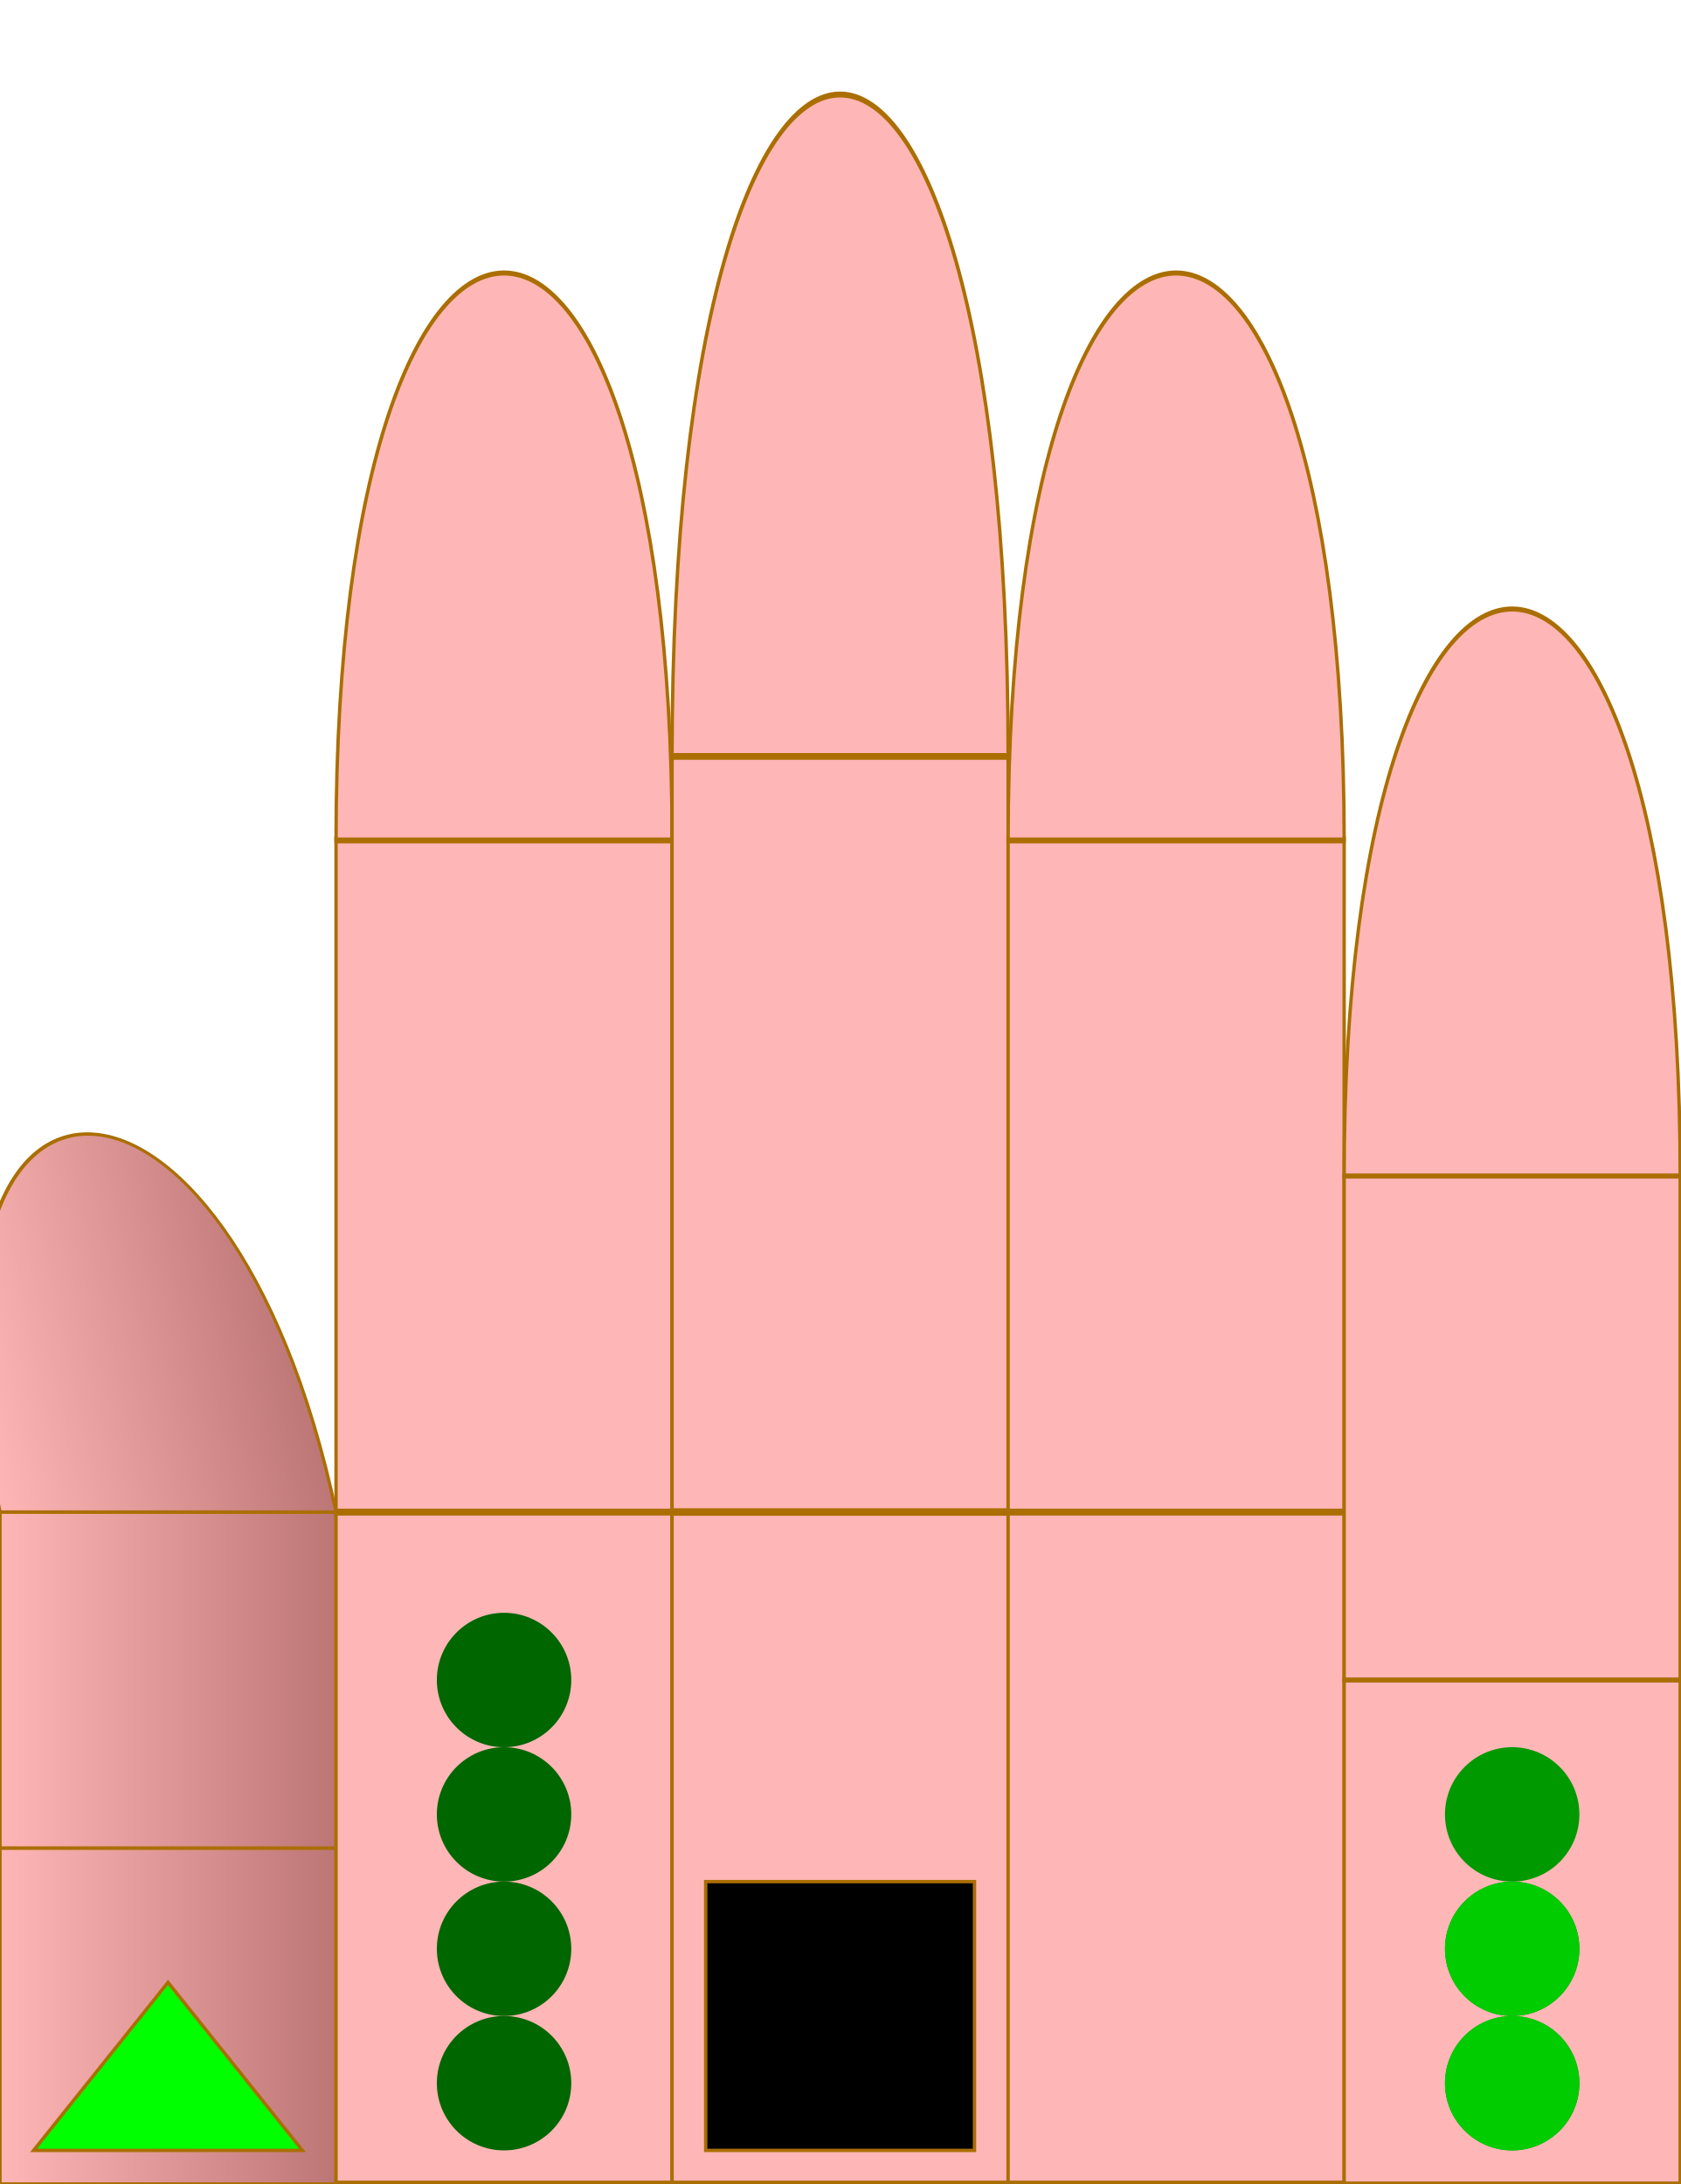
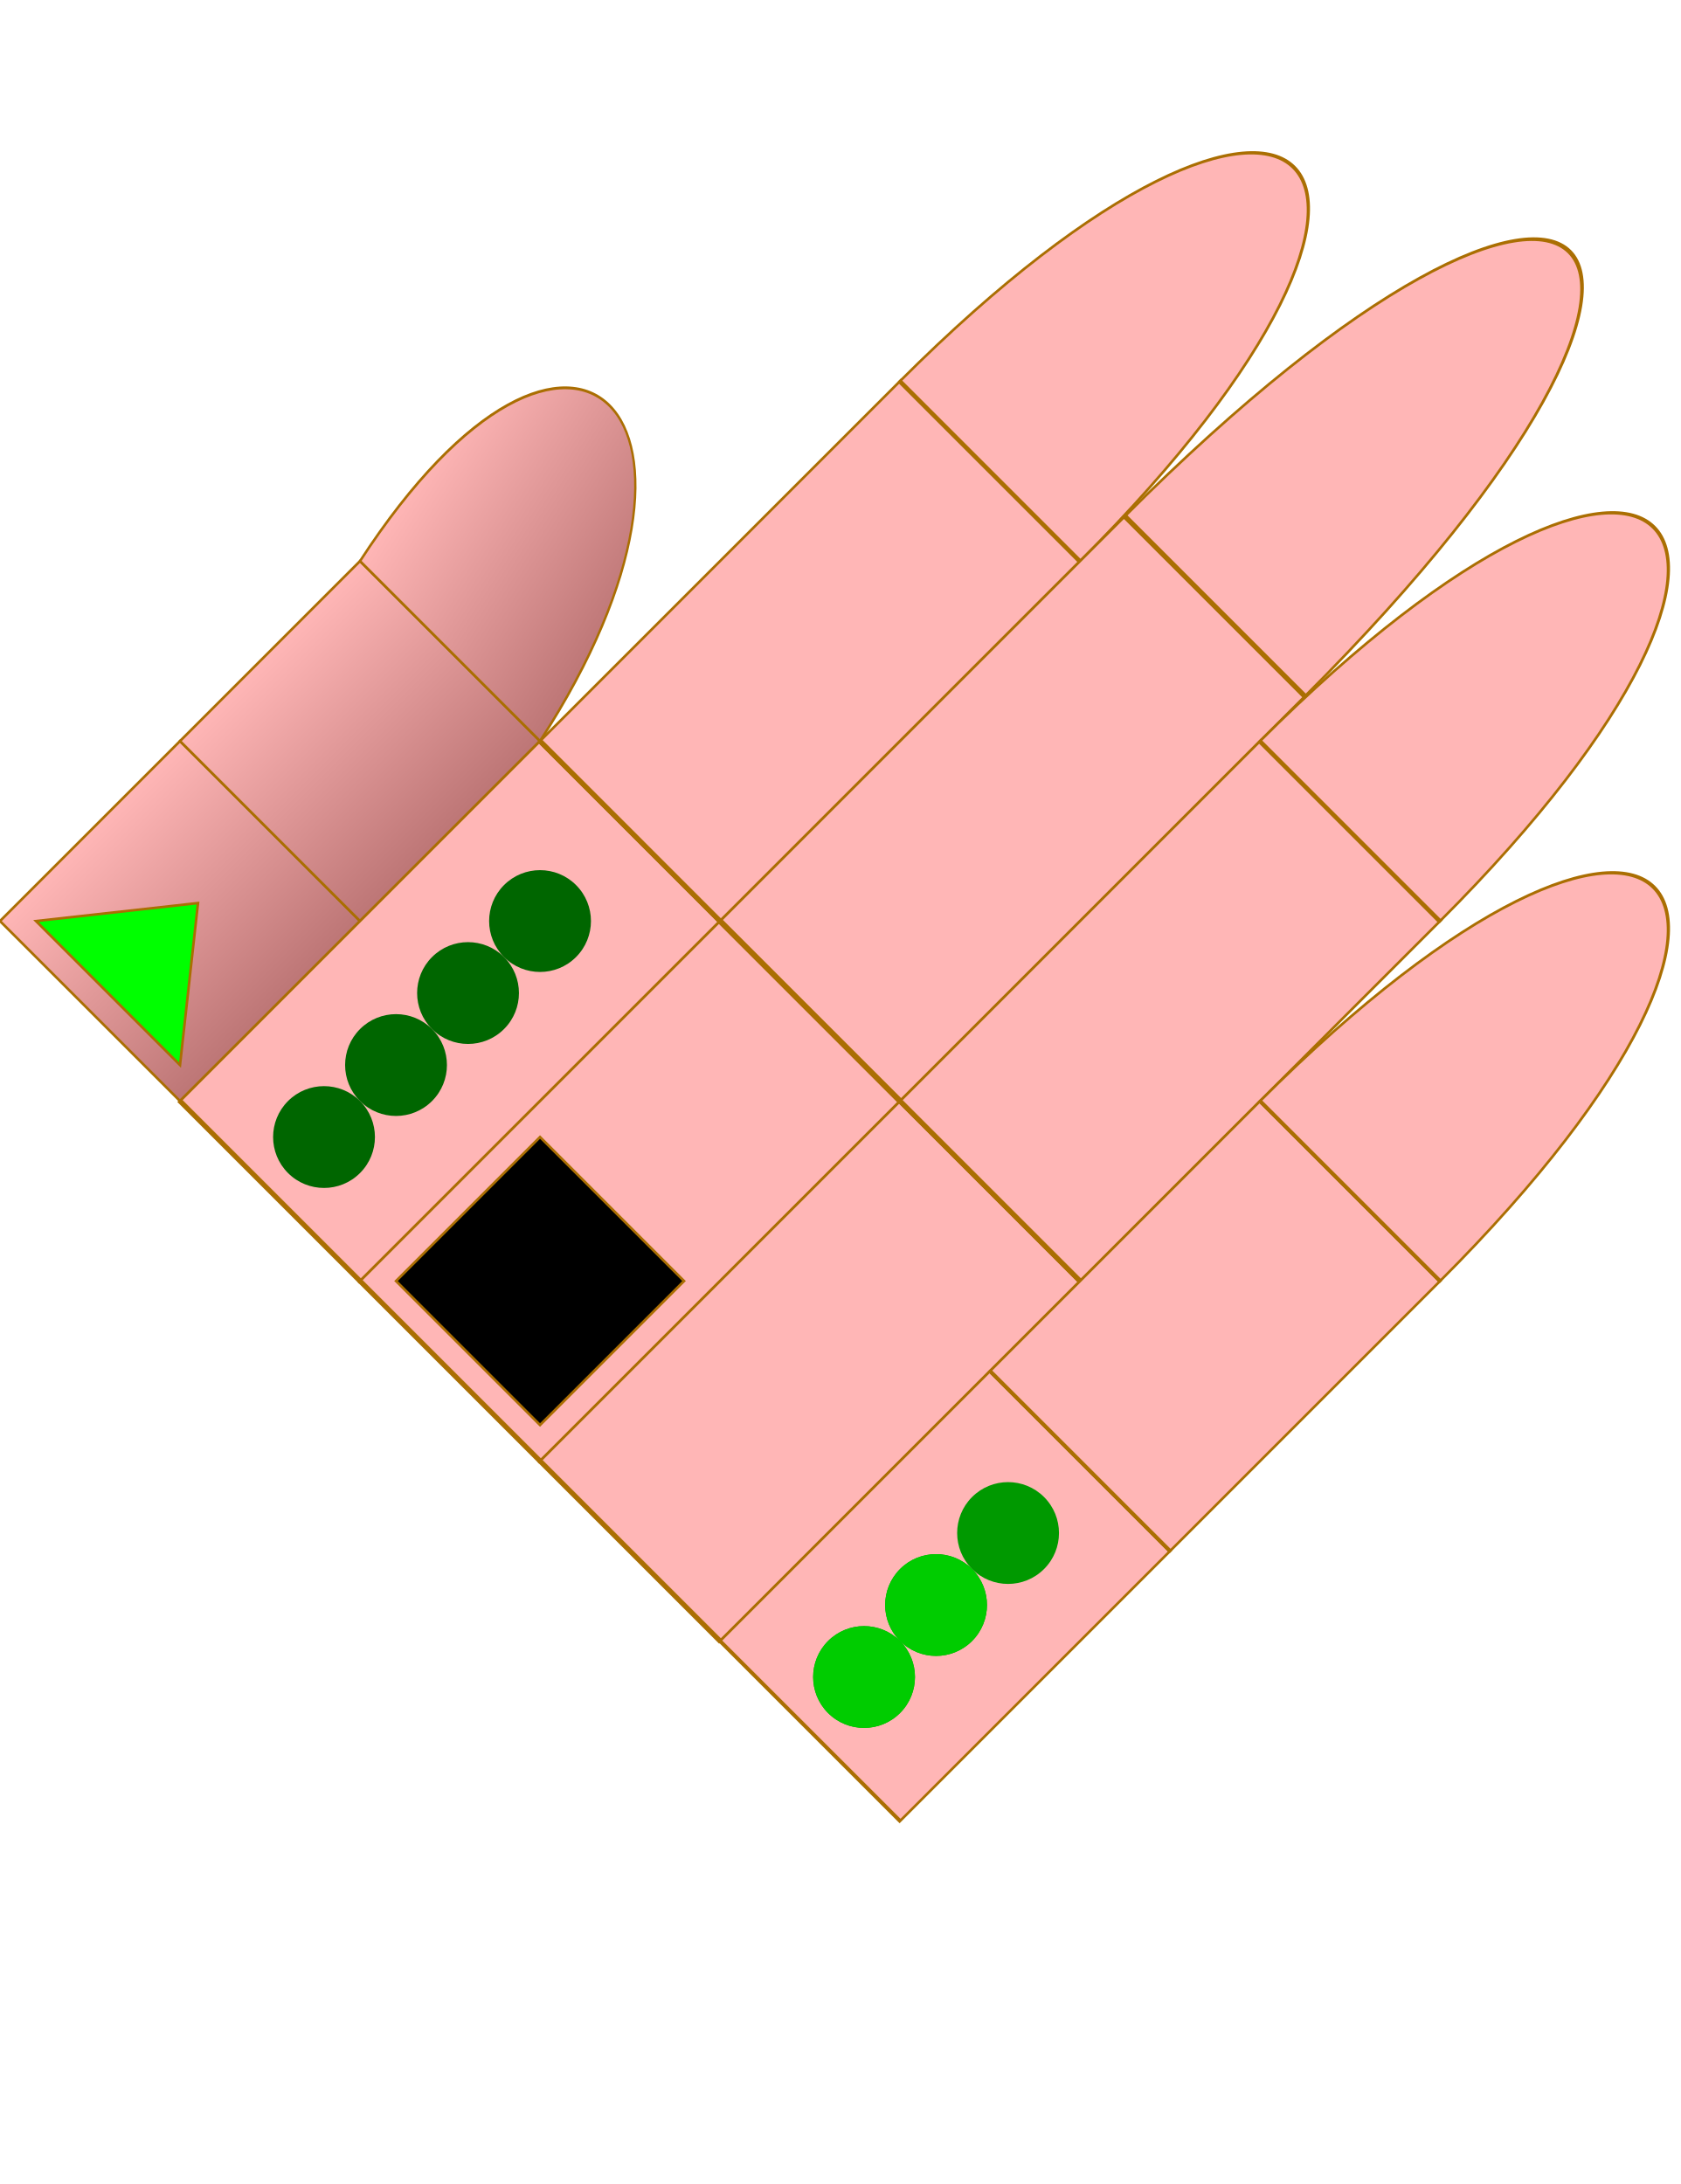
- <svg xmlns="http://www.w3.org/2000/svg" id="chord-hand" viewBox="0 0 50 65" width="500" height="650">
+ <svg xmlns="http://www.w3.org/2000/svg" id="chord-hand" viewBox="0 0 66 70" width="500" height="650">
  <style>
        #hand g use {
            stroke: #aa6e02 ;
            stroke-width: 0.1px;
        }
        #thumb {
            fill: url("#thumbGradient");
        }
        #index {
            fill: #ffb6b6ff;
        }
        #middle {
            fill: #ffb6b6ff;
        }
        #ring {
            fill: #ffb6b6ff;
        }
        #pinky {
            fill: #ffb6b6ff;
        }
    </style>
  <defs>
    <linearGradient id="thumbGradient" x1="1" x2="1" y1="0" y2="1">
      <stop offset="0%" stop-color="#ffb6b6ff" />
      <stop offset="100%" stop-color="#BD7676" />
    </linearGradient>
    <linearGradient id="fingerGradient" x1="1" x2="1" y1="0" y2="1">
      <stop offset="0%" stop-color="#BD7676" />
      <stop offset="50%" stop-color="#ffb6b6ff" />
      <stop offset="100%" stop-color="#BD7676" />
    </linearGradient>
    <radialGradient id="roundTipGradient" cx="50%" cy="50%" r="50%" fx="50%" fy="50%">
      <stop offset="0%" stop-color="#ffb6b6ff" />
      <stop offset="100%" stop-color="#BD7676" />
    </radialGradient>
    <path id="phalange" d="                 M 0 0                  L 10 0                 L 10 10                 L 0 10                 Z" stroke-width="useCurrent" stroke="useCurrent" />
    <path id="tip" d="                 M 0 0                  C 15 0, 15 10, 0 10                 L 0 10                 Z" stroke-width="useCurrent" stroke="useCurrent" />
    <circrle id="round-tip" cx="0" cy="5" r="5" fill="url('#roundTipGradient')" />
    <polygon id="start" points="1,1 6,5 1,9" fill="#0F0F" z-index="1010" />
    <rect id="start-stop" y="1" x="6" width="3" height="8" fill="#000F" z-index="1000" />
    <rect id="stop" y="1" width="8" height="8" fill="#000F" z-index="1000" />
    <circle id="dot" cx="3" cy="5" r="2" stroke="none" />
  </defs>
-   <g id="hand" viewBox="0 0 50 63" x="0" y="0" transform="rotate(-90) translate(-65,0)">
+   <g id="hand" viewBox="0 0 60 73" x="0" y="0" transform="rotate(-45) translate(-20,20)">
    <g id="thumb">
      <use id="me" href="#phalange" transform="translate(0,0)" />
      <use id="mf" href="#phalange" transform="translate(10,0)" />
      <use id="pf" href="#tip" transform="translate(20,0) scale(1,1) skewY(-12)" />
      <use id="start" href="#start" x="0" />
    </g>
    <g id="index" transform="translate(0,10)">
      <use id="me" href="#phalange" transform="translate(0,0) scale(2,1)" />
      <use id="mf" href="#phalange" transform="translate(20,0) scale(2,1) " />
      <use id="pf" href="#tip" transform="translate(40,0) scale(1.5,1) " />
      <use id="dot4" href="#dot" x="12" fill="#060F">4</use>
      <use id="dot3" href="#dot" x="0" fill="#060F" />
      <use id="dot2" href="#dot" x="4" fill="#060F" />
      <use id="dot1" href="#dot" x="8" fill="#060F" />
    </g>
    <g id="middle" transform="translate(0,20)">
      <use id="me" href="#phalange" transform="translate(0,0) scale(2,1) " />
      <use id="mf" href="#phalange" transform="translate(20,0) scale(2.25,1) " />
      <use id="pf" href="#tip" transform="translate(42.5,0) scale(1.75,1) " />
      <use id="stop" href="#stop" x="1" />
    </g>
    <g id="ring" transform="translate(0,30)">
      <use id="me" href="#phalange" transform="translate(0,0) scale(2,1) " />
      <use id="mf" href="#phalange" transform="translate(20,0) scale(2,1) " />
      <use id="pf" href="#tip" transform="translate(40,0) scale(1.5,1) " />
    </g>
    <g id="pinky" transform="translate(0,40)">
      <use id="me" href="#phalange" transform="translate(0,0) scale(1.5,1) " />
      <use id="mf" href="#phalange" transform="translate(15,0) scale(1.5,1) " />
      <use id="pf" href="#tip" transform="translate(30,0) scale(1.5,1) " />
      <use id="dot3" href="#dot" x="8" fill="#090F">3</use>
      <use id="dot2" href="#dot" x="0" fill="#090F" />
      <use id="dot1" href="#dot" x="4" fill="#090F" />
      <use id="dot2" href="#dot" x="4" fill="#0C0F">2</use>
      <use id="dot1" href="#dot" x="0" fill="#0C0F" />
    </g>
  </g>
</svg>
